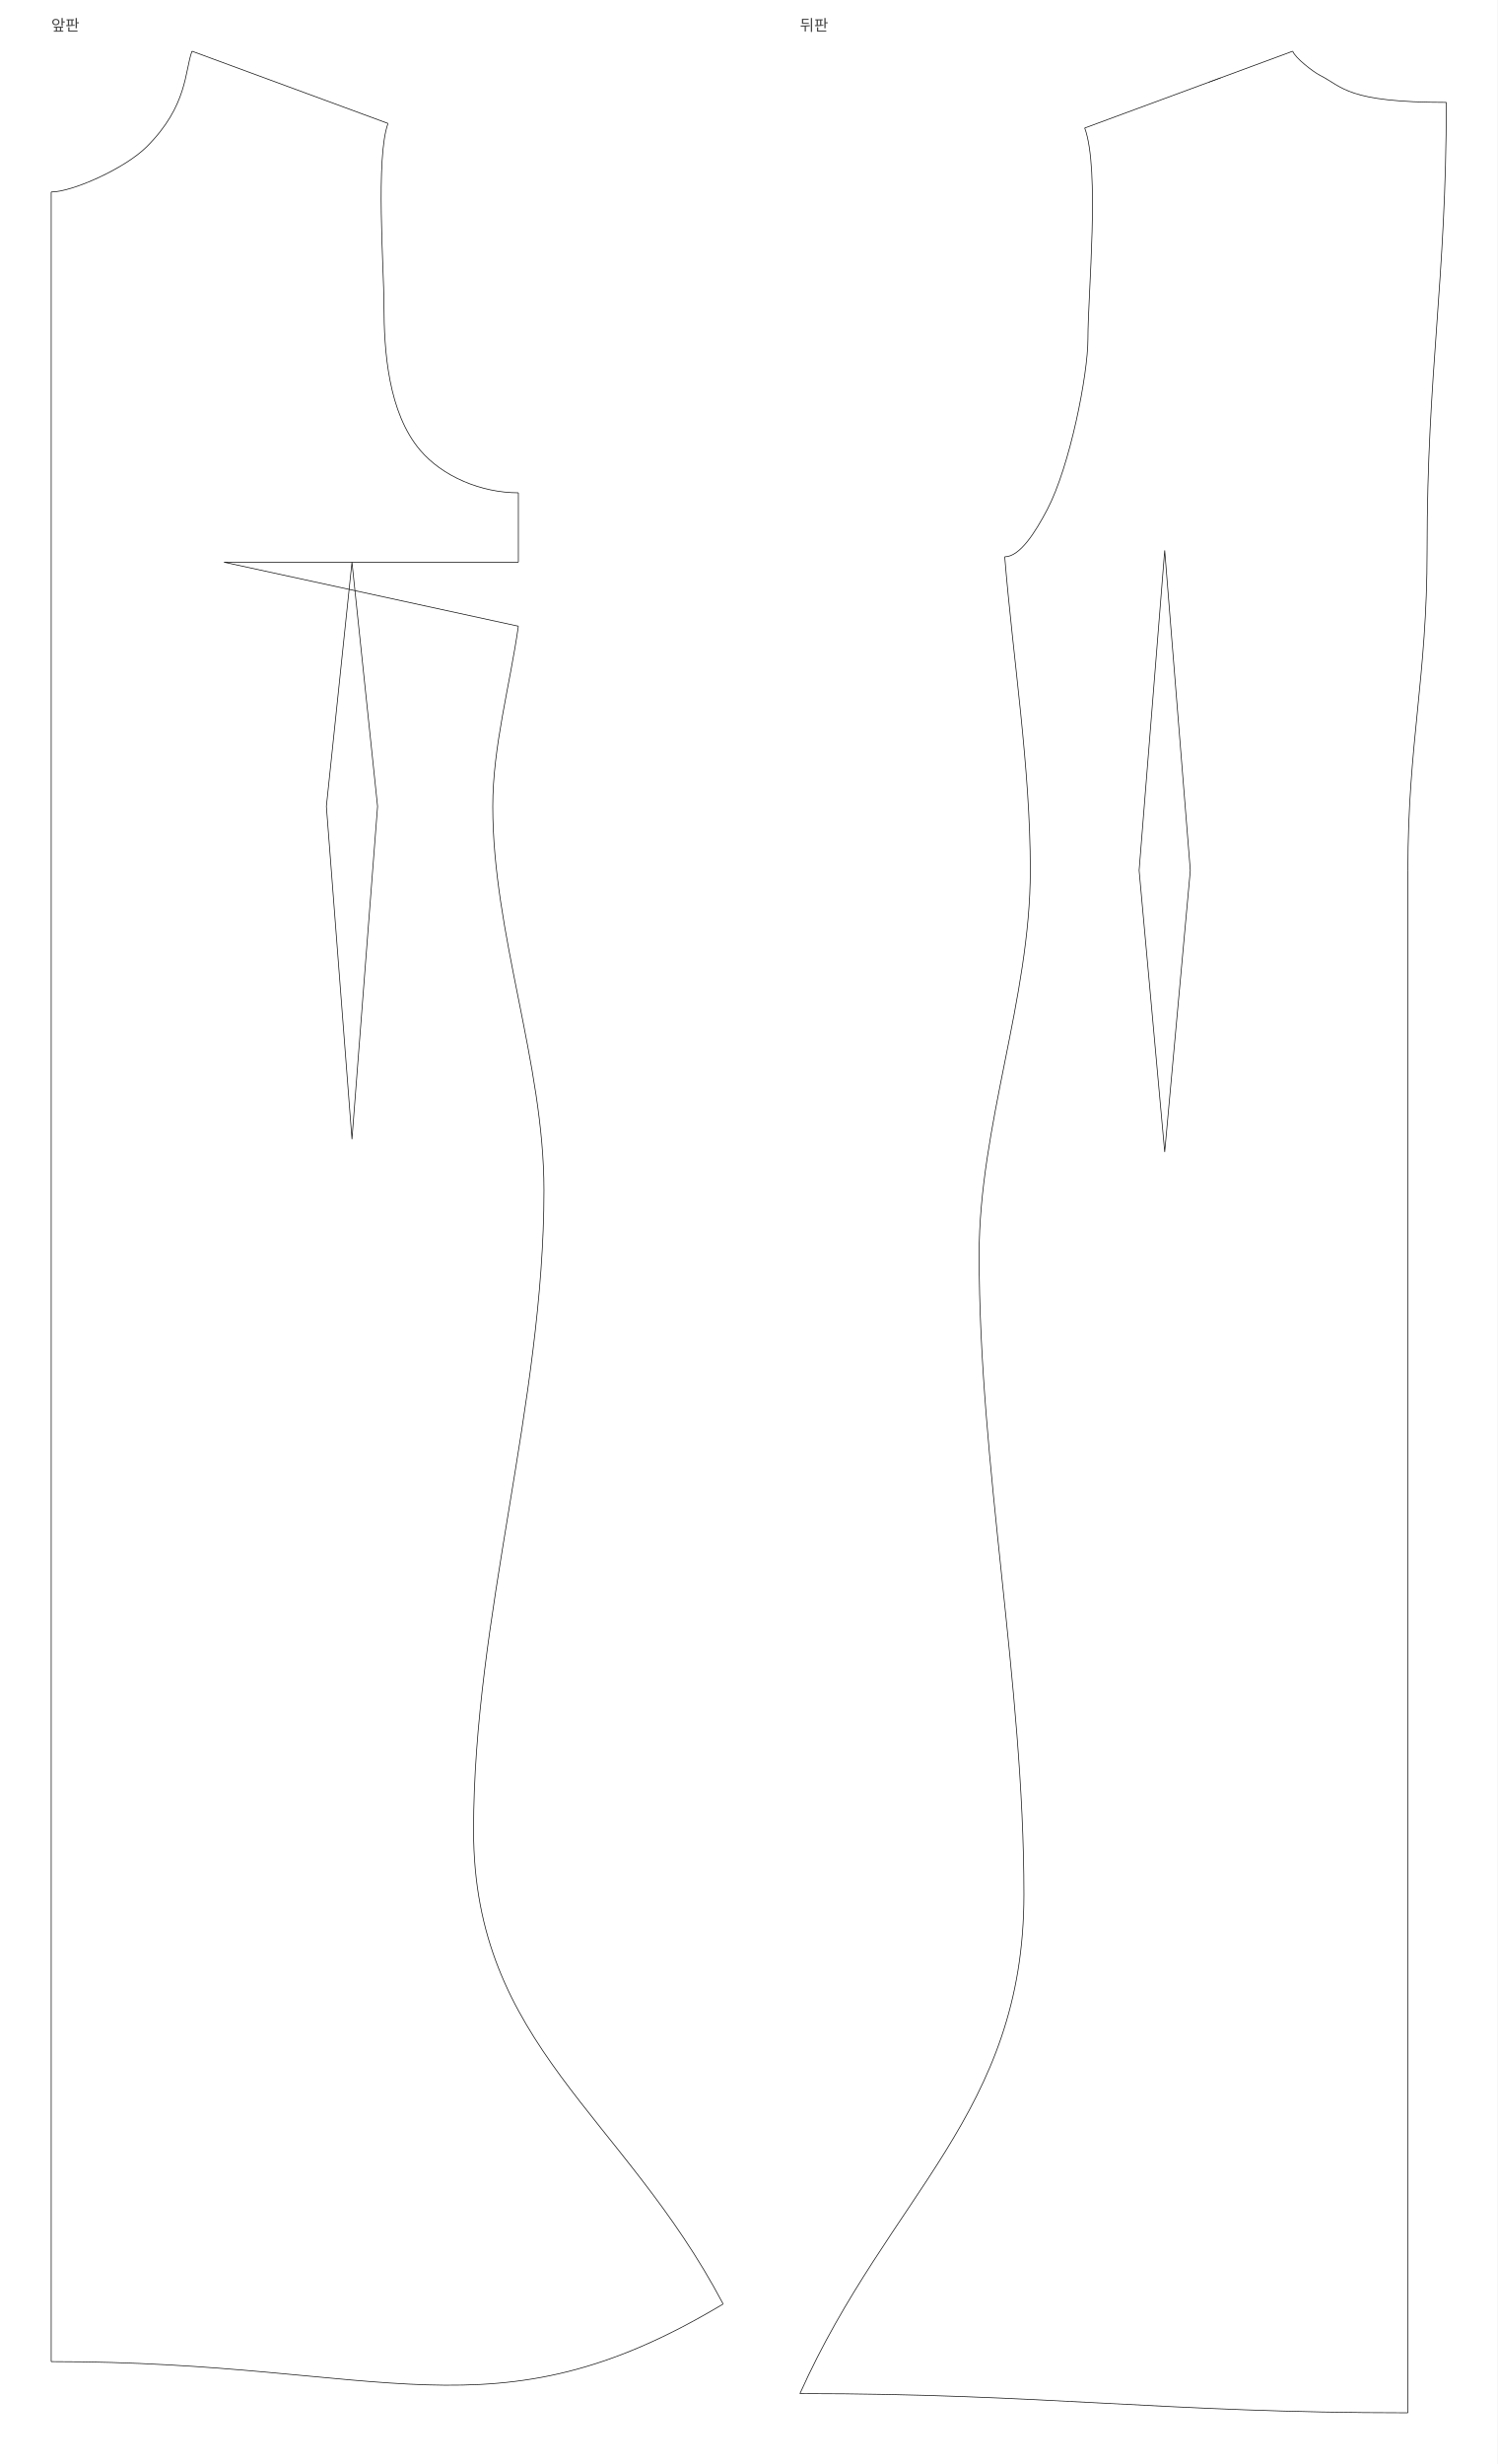
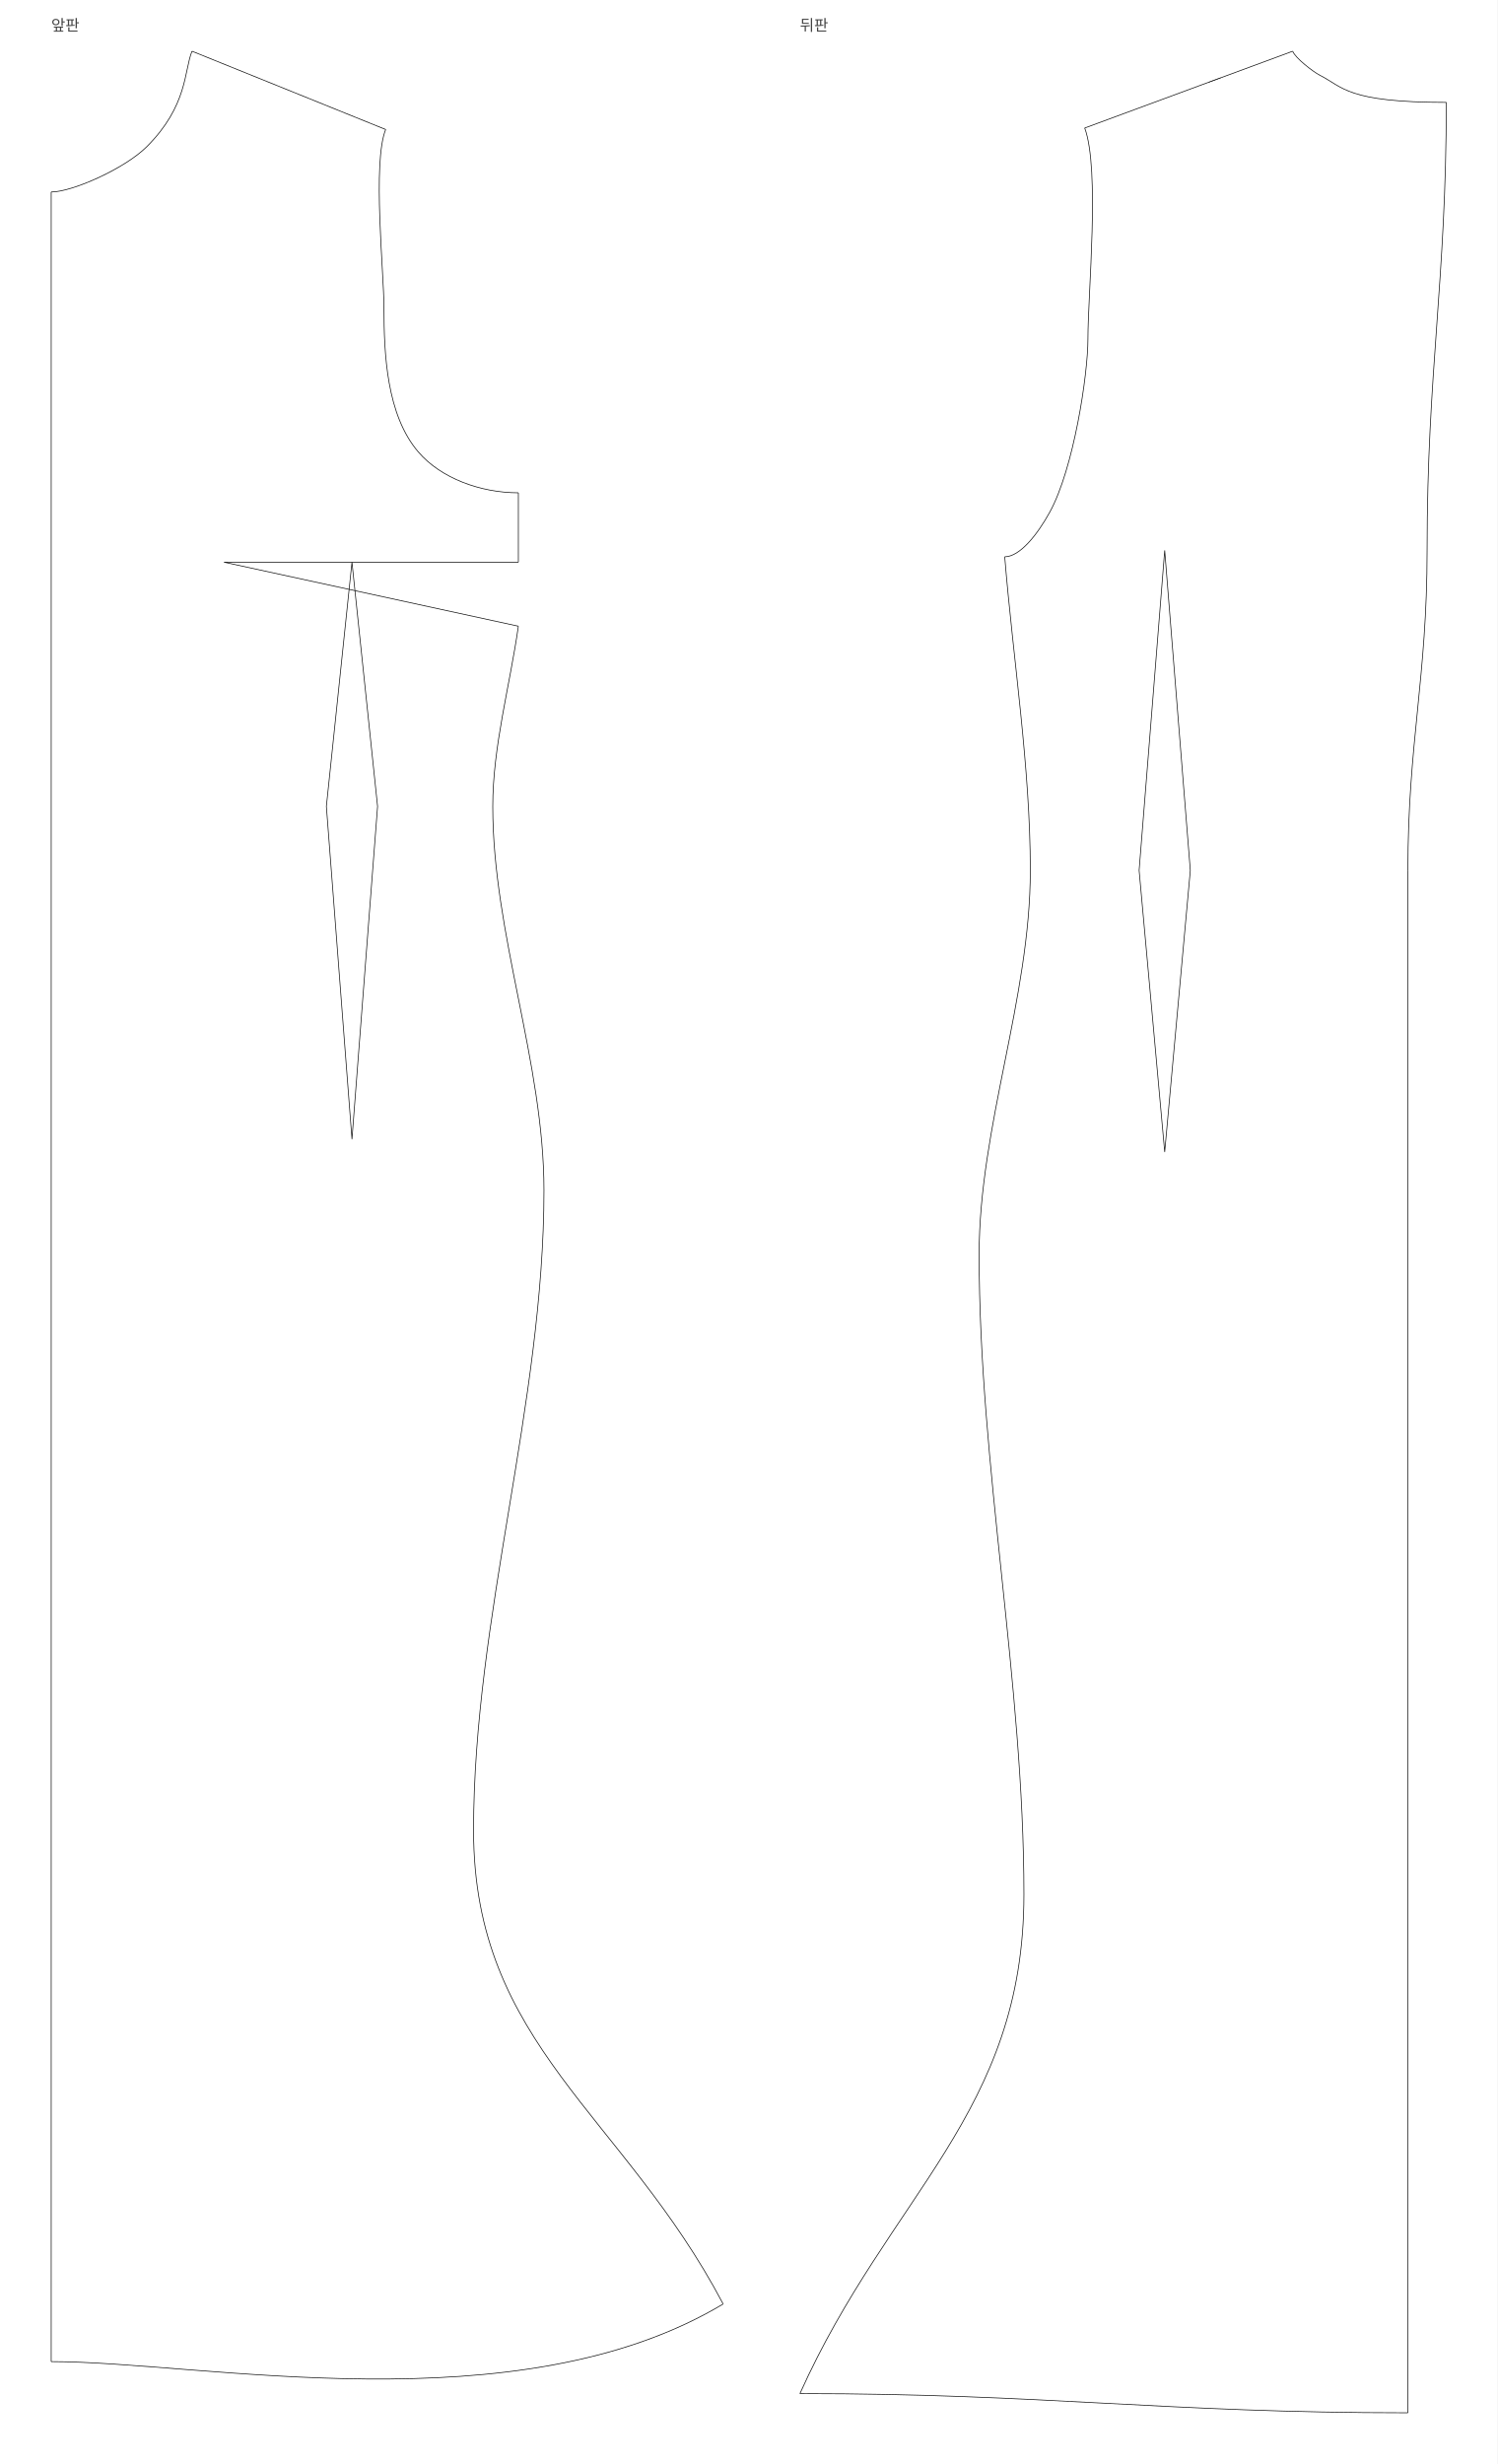
<svg xmlns="http://www.w3.org/2000/svg" width="742.95mm" height="1222.375mm" viewBox="0 0 742.95 1222.375">
  <rect width="100%" height="100%" fill="white" />
  <g id="앞판">
    <g id="outline" fill="none" stroke="#111" stroke-width="0.35">
-       <path d="M95.25 25.4C91.624 35.243 93.197 52.402 72.799 72.799C62.044 83.554 35.889 95.25 25.4 95.25" />
-       <path d="M95.25 25.4L192.506 61.231" />
-       <path d="M192.506 61.231C186.28 78.132 190.5 133.254 190.5 151.266C190.5 174.292 192.617 204.637 208.461 223.339C219.444 236.305 238.589 244.475 257.175 244.475" />
+       <path d="M95.25 25.4C91.319 35.125 93.197 52.402 72.799 72.799C62.044 83.554 35.889 95.25 25.4 95.25" />
+       <path d="M95.25 25.4L191.343 64.244" />
+       <path d="M191.343 64.244C184.707 80.66 190.5 135.065 190.5 152.772C190.5 175.549 191.778 205.833 207.562 224.238C218.725 237.252 238.422 244.475 257.175 244.475" />
      <path d="M25.4 95.25L25.4 1171.575" />
      <path d="M257.175 244.475L257.175 278.903" />
      <path d="M257.175 310.653C252.984 340.154 244.475 370.253 244.475 400.05C244.475 463.471 269.875 527.129 269.875 590.55C269.875 695.957 234.95 802.643 234.95 908.05C234.95 1014.283 309.245 1049.02 358.775 1143" />
-       <path d="M25.4 1171.575C192.699 1171.575 244.009 1211.86 358.775 1143" />
+       <path d="M25.4 1171.575C100.35 1171.575 256.92 1204.113 358.775 1143" />
    </g>
    <g id="dart" fill="none" stroke="#111" stroke-width="0.35">
      <path d="M257.175 278.903L111.125 278.903L257.175 310.653" />
      <path d="M174.625 278.903L161.925 400.05L174.625 565.15L187.325 400.05L174.625 278.903" />
    </g>
    <text x="25.4" y="15.24" font-size="7.62" font-family="sans-serif" fill="#444">앞판</text>
  </g>
  <g id="뒤판">
    <g id="outline" fill="none" stroke="#111" stroke-width="0.35">
      <path d="M641.35 25.4C642.596 28.776 651.609 35.706 654.82 37.33C666.272 43.12 668.147 50.8 717.55 50.8" />
-       <path d="M538.162 63.5C545.785 84.143 539.75 145.222 539.75 168.275C539.75 185.665 530.873 231.295 519.544 252.844C513.686 263.988 506.029 276.225 498.475 276.225" />
+       <path d="M538.162 63.5C545.785 84.143 539.75 145.222 539.75 168.275C539.75 185.855 532.687 232.553 520.807 254.107C514.739 265.118 506.019 276.225 498.475 276.225" />
      <path d="M717.55 50.8C717.55 139.782 708.025 184.068 708.025 273.05C708.025 336.664 698.5 368.186 698.5 431.8" />
      <path d="M698.5 431.8L698.5 1196.975" />
      <path d="M641.35 25.4L538.162 63.5" />
      <path d="M498.475 276.225C502.666 327.565 511.175 380.289 511.175 431.8C511.175 495.221 485.775 558.879 485.775 622.3C485.775 727.331 508 834.769 508 939.8C508 1048.376 441.325 1088.39 396.875 1187.45" />
      <path d="M698.5 1196.975C577.79 1196.975 517.585 1187.45 396.875 1187.45" />
    </g>
    <g id="dart" fill="none" stroke="#111" stroke-width="0.35">
      <path d="M577.85 273.05L565.15 431.8L577.85 571.5L590.55 431.8L577.85 273.05" />
    </g>
    <g id="mark" fill="none" stroke="#111" stroke-width="0.21">
      <path d="M605.609 38.597L599.652 40.796" />
    </g>
    <text x="396.875" y="15.24" font-size="7.62" font-family="sans-serif" fill="#444">뒤판</text>
  </g>
</svg>
